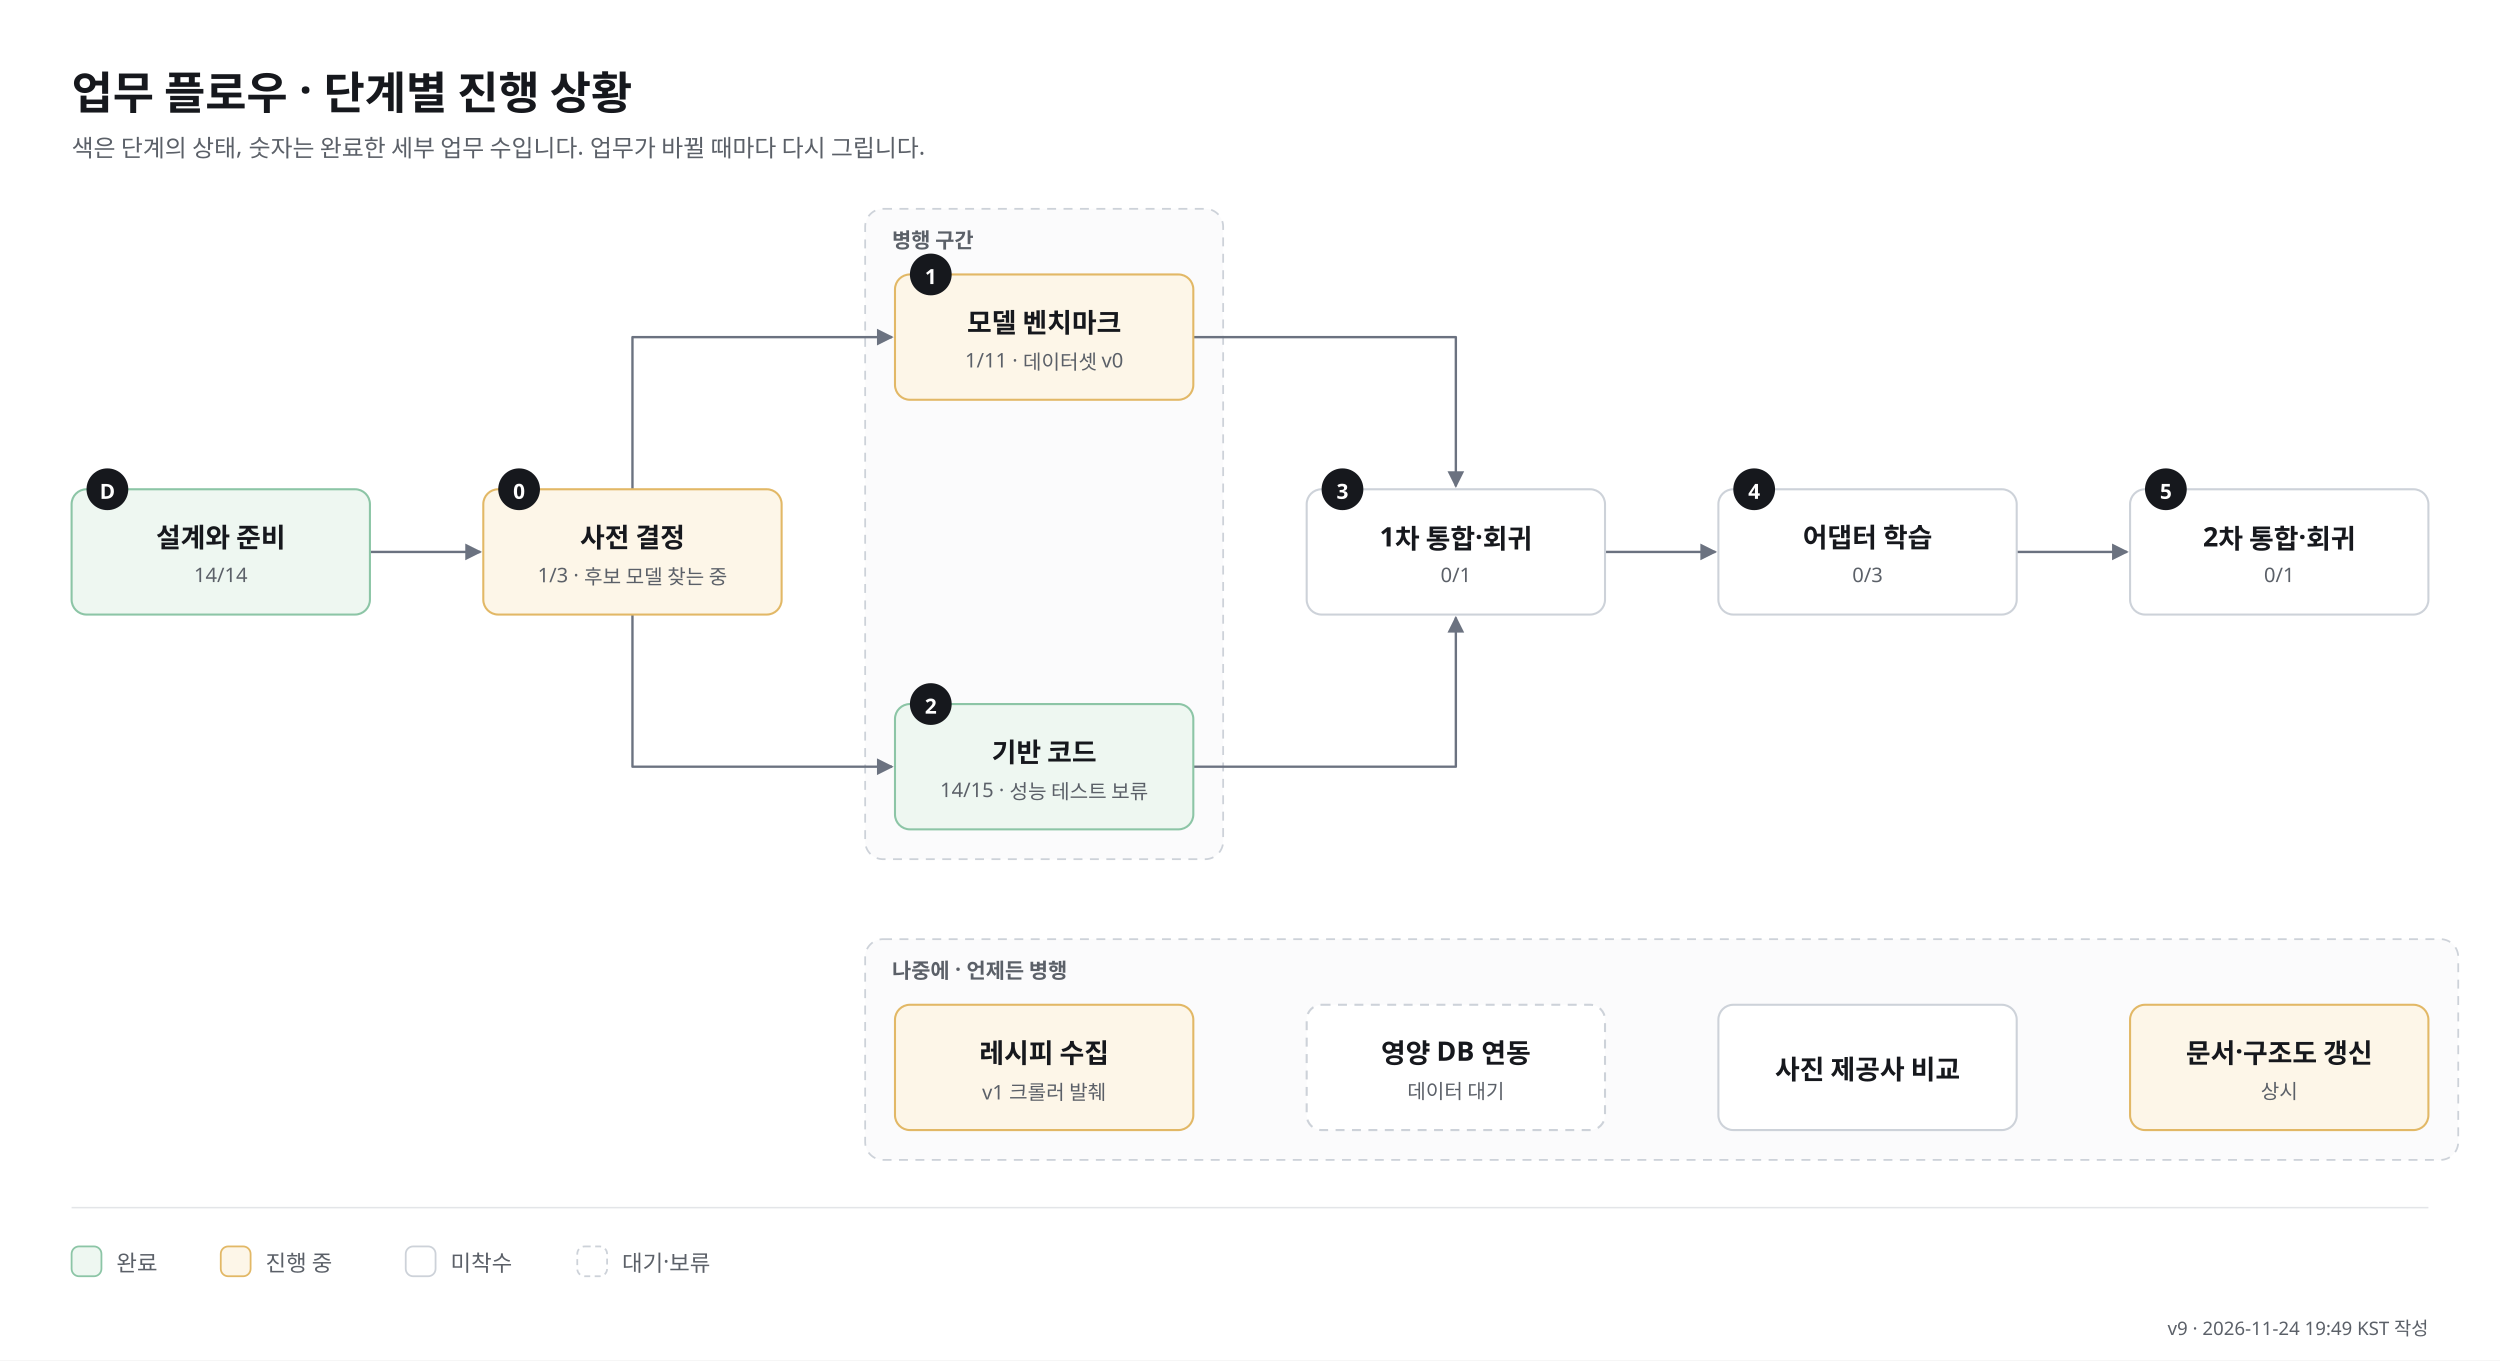
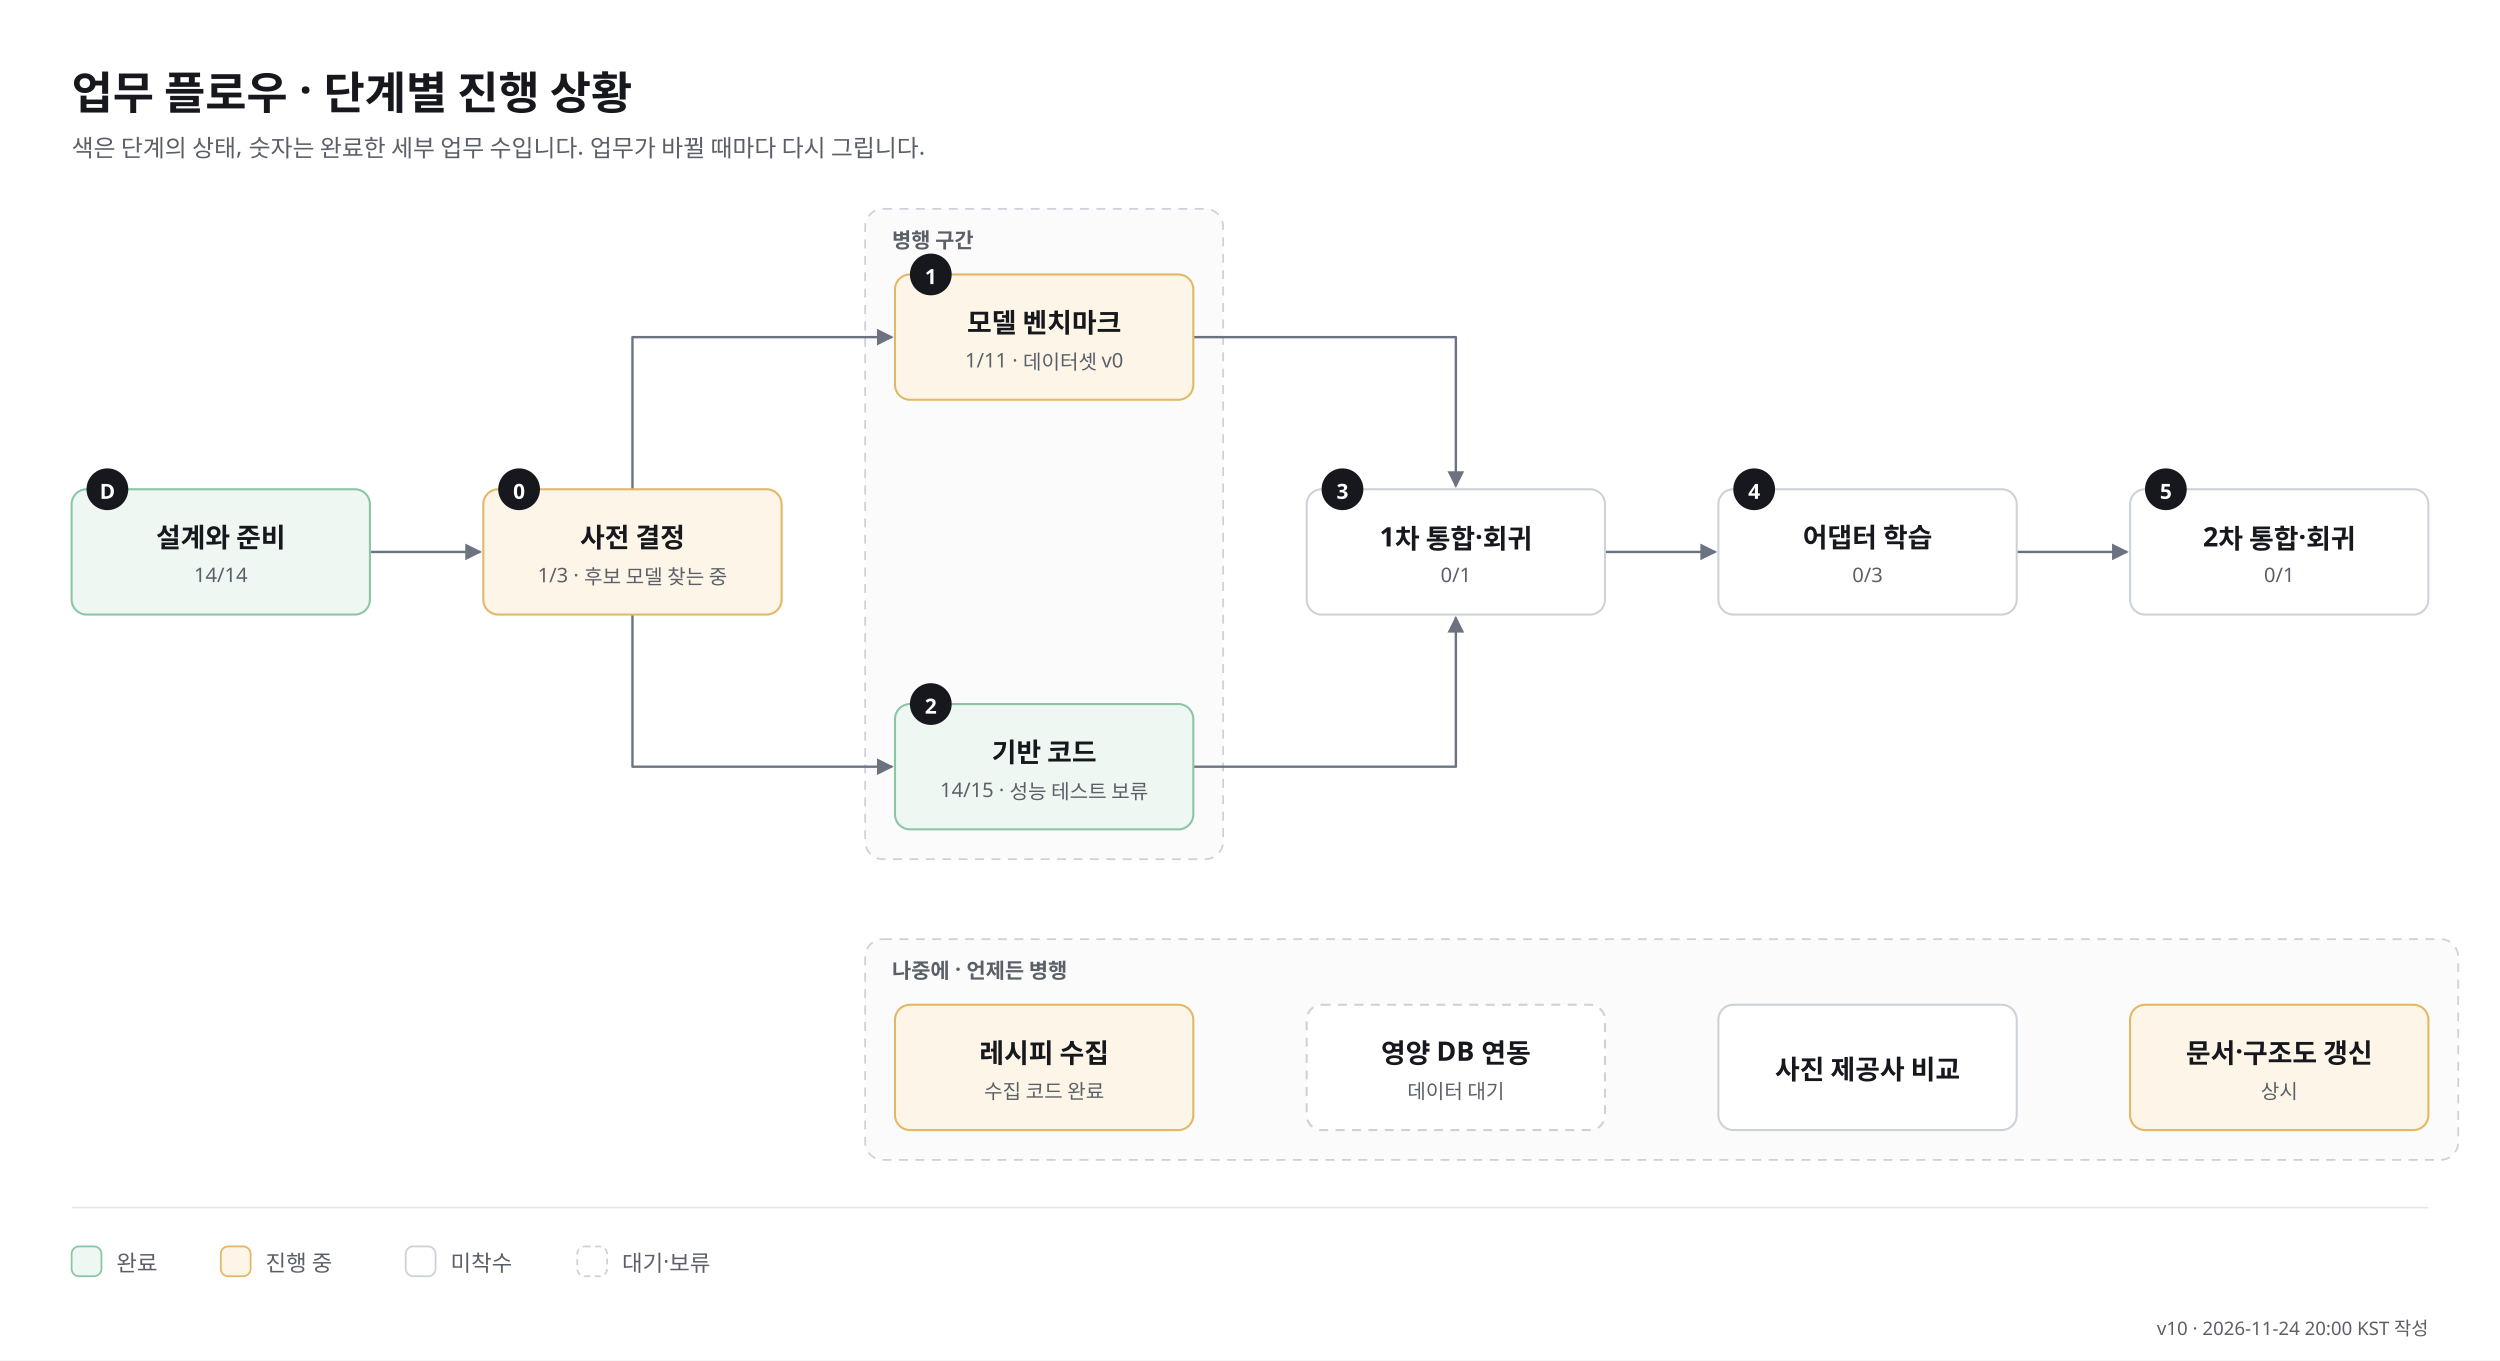
- <svg xmlns="http://www.w3.org/2000/svg" data-spec-hash="4190c52e407c" data-rev="9" data-stamp="2026-11-24 19:49 KST" width="1676" height="912" viewBox="0 0 1676 912" font-family="Apple SD Gothic Neo, Pretendard, Noto Sans KR, sans-serif">
+ <svg xmlns="http://www.w3.org/2000/svg" data-spec-hash="71b2937bdfb6" data-rev="10" data-stamp="2026-11-24 20:00 KST" width="1676" height="912" viewBox="0 0 1676 912" font-family="Apple SD Gothic Neo, Pretendard, Noto Sans KR, sans-serif">
  <defs>
    <marker id="ah" viewBox="0 0 10 10" refX="9" refY="5" markerWidth="7" markerHeight="7" orient="auto-start-reverse">
      <path d="M0 0L10 5L0 10z" fill="#6B7280" />
    </marker>
  </defs>
  <rect width="1676" height="912" fill="#FFFFFF" />
  <text x="48.0" y="60.0" font-size="30" font-weight="800" fill="#16181D" text-anchor="start" dominant-baseline="central">업무 플로우 · 단계별 진행 상황</text>
  <text x="48.0" y="98.0" font-size="16" font-weight="400" fill="#5B6068" text-anchor="start" dominant-baseline="central">색은 단계의 상태, 숫자는 완료한 세부 업무 수입니다. 업무가 바뀔 때마다 다시 그립니다.</text>
  <rect x="580.0" y="140.0" width="240.0" height="436.0" rx="12" fill="#FBFBFC" stroke="#CDD2D9" stroke-width="1.2" stroke-dasharray="6 5" />
  <text x="598.0" y="160.0" font-size="14" font-weight="700" fill="#5B6068" text-anchor="start" dominant-baseline="central">병행 구간</text>
  <rect x="580.0" y="629.6" width="1068.0" height="148.0" rx="12" fill="#FBFBFC" stroke="#CDD2D9" stroke-width="1.2" stroke-dasharray="6 5" />
  <text x="598.0" y="649.6" font-size="14" font-weight="700" fill="#5B6068" text-anchor="start" dominant-baseline="central">나중에 · 언제든 병행</text>
  <path d="M248.0 370.0 L322.0 370.0" fill="none" stroke="#6B7280" stroke-width="1.6" stroke-linejoin="round" marker-end="url(#ah)" />
  <path d="M424.0 328.0 L424.0 226.0 L598.0 226.0" fill="none" stroke="#6B7280" stroke-width="1.6" stroke-linejoin="round" marker-end="url(#ah)" />
  <path d="M424.0 412.0 L424.0 514.0 L598.0 514.0" fill="none" stroke="#6B7280" stroke-width="1.6" stroke-linejoin="round" marker-end="url(#ah)" />
  <path d="M800.0 226.0 L976.0 226.0 L976.0 326.0" fill="none" stroke="#6B7280" stroke-width="1.6" stroke-linejoin="round" marker-end="url(#ah)" />
  <path d="M800.0 514.0 L976.0 514.0 L976.0 414.0" fill="none" stroke="#6B7280" stroke-width="1.6" stroke-linejoin="round" marker-end="url(#ah)" />
  <path d="M1076.0 370.0 L1150.0 370.0" fill="none" stroke="#6B7280" stroke-width="1.6" stroke-linejoin="round" marker-end="url(#ah)" />
  <path d="M1352.0 370.0 L1426.0 370.0" fill="none" stroke="#6B7280" stroke-width="1.6" stroke-linejoin="round" marker-end="url(#ah)" />
  <rect x="48.0" y="328.0" width="200.0" height="84.0" rx="10" fill="#EEF7F1" stroke="#8CC5A6" stroke-width="1.4" />
  <text x="148.0" y="359.0" font-size="18" font-weight="700" fill="#16181D" text-anchor="middle" dominant-baseline="central">설계와 준비</text>
  <text x="148.0" y="385.0" font-size="13.5" font-weight="400" fill="#5B6068" text-anchor="middle" dominant-baseline="central">14/14</text>
  <circle cx="72" cy="328.0" r="14" fill="#16181D" />
  <text x="72.0" y="329.0" font-size="14" font-weight="700" fill="#FFFFFF" text-anchor="middle" dominant-baseline="central">D</text>
  <rect x="324.0" y="328.0" width="200.0" height="84.0" rx="10" fill="#FDF6E8" stroke="#E2B866" stroke-width="1.4" />
  <text x="424.0" y="359.0" font-size="18" font-weight="700" fill="#16181D" text-anchor="middle" dominant-baseline="central">사전 결정</text>
  <text x="424.0" y="385.0" font-size="13.5" font-weight="400" fill="#5B6068" text-anchor="middle" dominant-baseline="central">1/3 · 후보 모델 찾는 중</text>
  <circle cx="348" cy="328.0" r="14" fill="#16181D" />
  <text x="348.0" y="329.0" font-size="14" font-weight="700" fill="#FFFFFF" text-anchor="middle" dominant-baseline="central">0</text>
  <rect x="600.0" y="184.0" width="200.0" height="84.0" rx="10" fill="#FDF6E8" stroke="#E2B866" stroke-width="1.4" />
  <text x="700.0" y="215.0" font-size="18" font-weight="700" fill="#16181D" text-anchor="middle" dominant-baseline="central">모델 벤치마크</text>
  <text x="700.0" y="241.0" font-size="13.5" font-weight="400" fill="#5B6068" text-anchor="middle" dominant-baseline="central">1/11 · 데이터셋 v0</text>
  <circle cx="624" cy="184.0" r="14" fill="#16181D" />
  <text x="624.0" y="185.0" font-size="14" font-weight="700" fill="#FFFFFF" text-anchor="middle" dominant-baseline="central">1</text>
  <rect x="600.0" y="472.0" width="200.0" height="84.0" rx="10" fill="#EEF7F1" stroke="#8CC5A6" stroke-width="1.4" />
  <text x="700.0" y="503.0" font-size="18" font-weight="700" fill="#16181D" text-anchor="middle" dominant-baseline="central">기반 코드</text>
  <text x="700.0" y="529.0" font-size="13.5" font-weight="400" fill="#5B6068" text-anchor="middle" dominant-baseline="central">14/15 · 성능 테스트 보류</text>
  <circle cx="624" cy="472.0" r="14" fill="#16181D" />
  <text x="624.0" y="473.0" font-size="14" font-weight="700" fill="#FFFFFF" text-anchor="middle" dominant-baseline="central">2</text>
  <rect x="876.0" y="328.0" width="200.0" height="84.0" rx="10" fill="#FFFFFF" stroke="#CDD2D9" stroke-width="1.4" />
  <text x="976.0" y="359.0" font-size="18" font-weight="700" fill="#16181D" text-anchor="middle" dominant-baseline="central">1차 통합·회귀</text>
  <text x="976.0" y="385.0" font-size="13.5" font-weight="400" fill="#5B6068" text-anchor="middle" dominant-baseline="central">0/1</text>
  <circle cx="900" cy="328.0" r="14" fill="#16181D" />
  <text x="900.0" y="329.0" font-size="14" font-weight="700" fill="#FFFFFF" text-anchor="middle" dominant-baseline="central">3</text>
  <rect x="1152.0" y="328.0" width="200.0" height="84.0" rx="10" fill="#FFFFFF" stroke="#CDD2D9" stroke-width="1.4" />
  <text x="1252.0" y="359.0" font-size="18" font-weight="700" fill="#16181D" text-anchor="middle" dominant-baseline="central">어댑터 학습</text>
  <text x="1252.0" y="385.0" font-size="13.5" font-weight="400" fill="#5B6068" text-anchor="middle" dominant-baseline="central">0/3</text>
  <circle cx="1176" cy="328.0" r="14" fill="#16181D" />
  <text x="1176.0" y="329.0" font-size="14" font-weight="700" fill="#FFFFFF" text-anchor="middle" dominant-baseline="central">4</text>
  <rect x="1428.0" y="328.0" width="200.0" height="84.0" rx="10" fill="#FFFFFF" stroke="#CDD2D9" stroke-width="1.4" />
  <text x="1528.0" y="359.0" font-size="18" font-weight="700" fill="#16181D" text-anchor="middle" dominant-baseline="central">2차 통합·회귀</text>
  <text x="1528.0" y="385.0" font-size="13.5" font-weight="400" fill="#5B6068" text-anchor="middle" dominant-baseline="central">0/1</text>
  <circle cx="1452" cy="328.0" r="14" fill="#16181D" />
  <text x="1452.0" y="329.0" font-size="14" font-weight="700" fill="#FFFFFF" text-anchor="middle" dominant-baseline="central">5</text>
  <rect x="876.0" y="673.6" width="200.0" height="84.0" rx="10" fill="#FFFFFF" stroke="#CDD2D9" stroke-width="1.4" stroke-dasharray="6 5" />
  <text x="976.0" y="704.6" font-size="18" font-weight="700" fill="#16181D" text-anchor="middle" dominant-baseline="central">영양 DB 연동</text>
  <text x="976.0" y="730.6" font-size="13.5" font-weight="400" fill="#5B6068" text-anchor="middle" dominant-baseline="central">데이터 대기</text>
  <rect x="1152.0" y="673.6" width="200.0" height="84.0" rx="10" fill="#FFFFFF" stroke="#CDD2D9" stroke-width="1.4" />
  <text x="1252.0" y="715.6" font-size="18" font-weight="700" fill="#16181D" text-anchor="middle" dominant-baseline="central">사진 제공사 비교</text>
  <rect x="1428.0" y="673.6" width="200.0" height="84.0" rx="10" fill="#FDF6E8" stroke="#E2B866" stroke-width="1.4" />
  <text x="1528.0" y="704.6" font-size="18" font-weight="700" fill="#16181D" text-anchor="middle" dominant-baseline="central">문서·구조도 갱신</text>
  <text x="1528.0" y="730.6" font-size="13.5" font-weight="400" fill="#5B6068" text-anchor="middle" dominant-baseline="central">상시</text>
  <rect x="600.0" y="673.6" width="200.0" height="84.0" rx="10" fill="#FDF6E8" stroke="#E2B866" stroke-width="1.4" />
  <text x="700.0" y="704.6" font-size="18" font-weight="700" fill="#16181D" text-anchor="middle" dominant-baseline="central">레시피 수집</text>
-   <text x="700.0" y="730.6" font-size="13.5" font-weight="400" fill="#5B6068" text-anchor="middle" dominant-baseline="central">v1 크롤러 발췌</text>
+   <text x="700.0" y="730.6" font-size="13.5" font-weight="400" fill="#5B6068" text-anchor="middle" dominant-baseline="central">수집 코드 완료</text>
  <path d="M48.0 809.6 L1628.0 809.6" fill="none" stroke="#E3E5E8" stroke-width="1" stroke-linejoin="round" />
  <rect x="48.0" y="835.6" width="20.0" height="20.0" rx="5" fill="#EEF7F1" stroke="#8CC5A6" stroke-width="1.2" />
  <text x="78.0" y="845.6" font-size="15" font-weight="400" fill="#5B6068" text-anchor="start" dominant-baseline="central">완료</text>
  <rect x="148.0" y="835.6" width="20.0" height="20.0" rx="5" fill="#FDF6E8" stroke="#E2B866" stroke-width="1.2" />
  <text x="178.0" y="845.6" font-size="15" font-weight="400" fill="#5B6068" text-anchor="start" dominant-baseline="central">진행 중</text>
  <rect x="272.0" y="835.6" width="20.0" height="20.0" rx="5" fill="#FFFFFF" stroke="#CDD2D9" stroke-width="1.2" />
  <text x="302.0" y="845.6" font-size="15" font-weight="400" fill="#5B6068" text-anchor="start" dominant-baseline="central">미착수</text>
  <rect x="387.0" y="835.6" width="20.0" height="20.0" rx="5" fill="#FFFFFF" stroke="#CDD2D9" stroke-width="1.2" stroke-dasharray="4 3" />
  <text x="417.0" y="845.6" font-size="15" font-weight="400" fill="#5B6068" text-anchor="start" dominant-baseline="central">대기·보류</text>
-   <text x="1628.0" y="889.0" font-size="12.5" font-weight="400" fill="#5B6068" text-anchor="end" dominant-baseline="central">v9 · 2026-11-24 19:49 KST 작성</text>
+   <text x="1628.0" y="889.0" font-size="12.5" font-weight="400" fill="#5B6068" text-anchor="end" dominant-baseline="central">v10 · 2026-11-24 20:00 KST 작성</text>
</svg>
